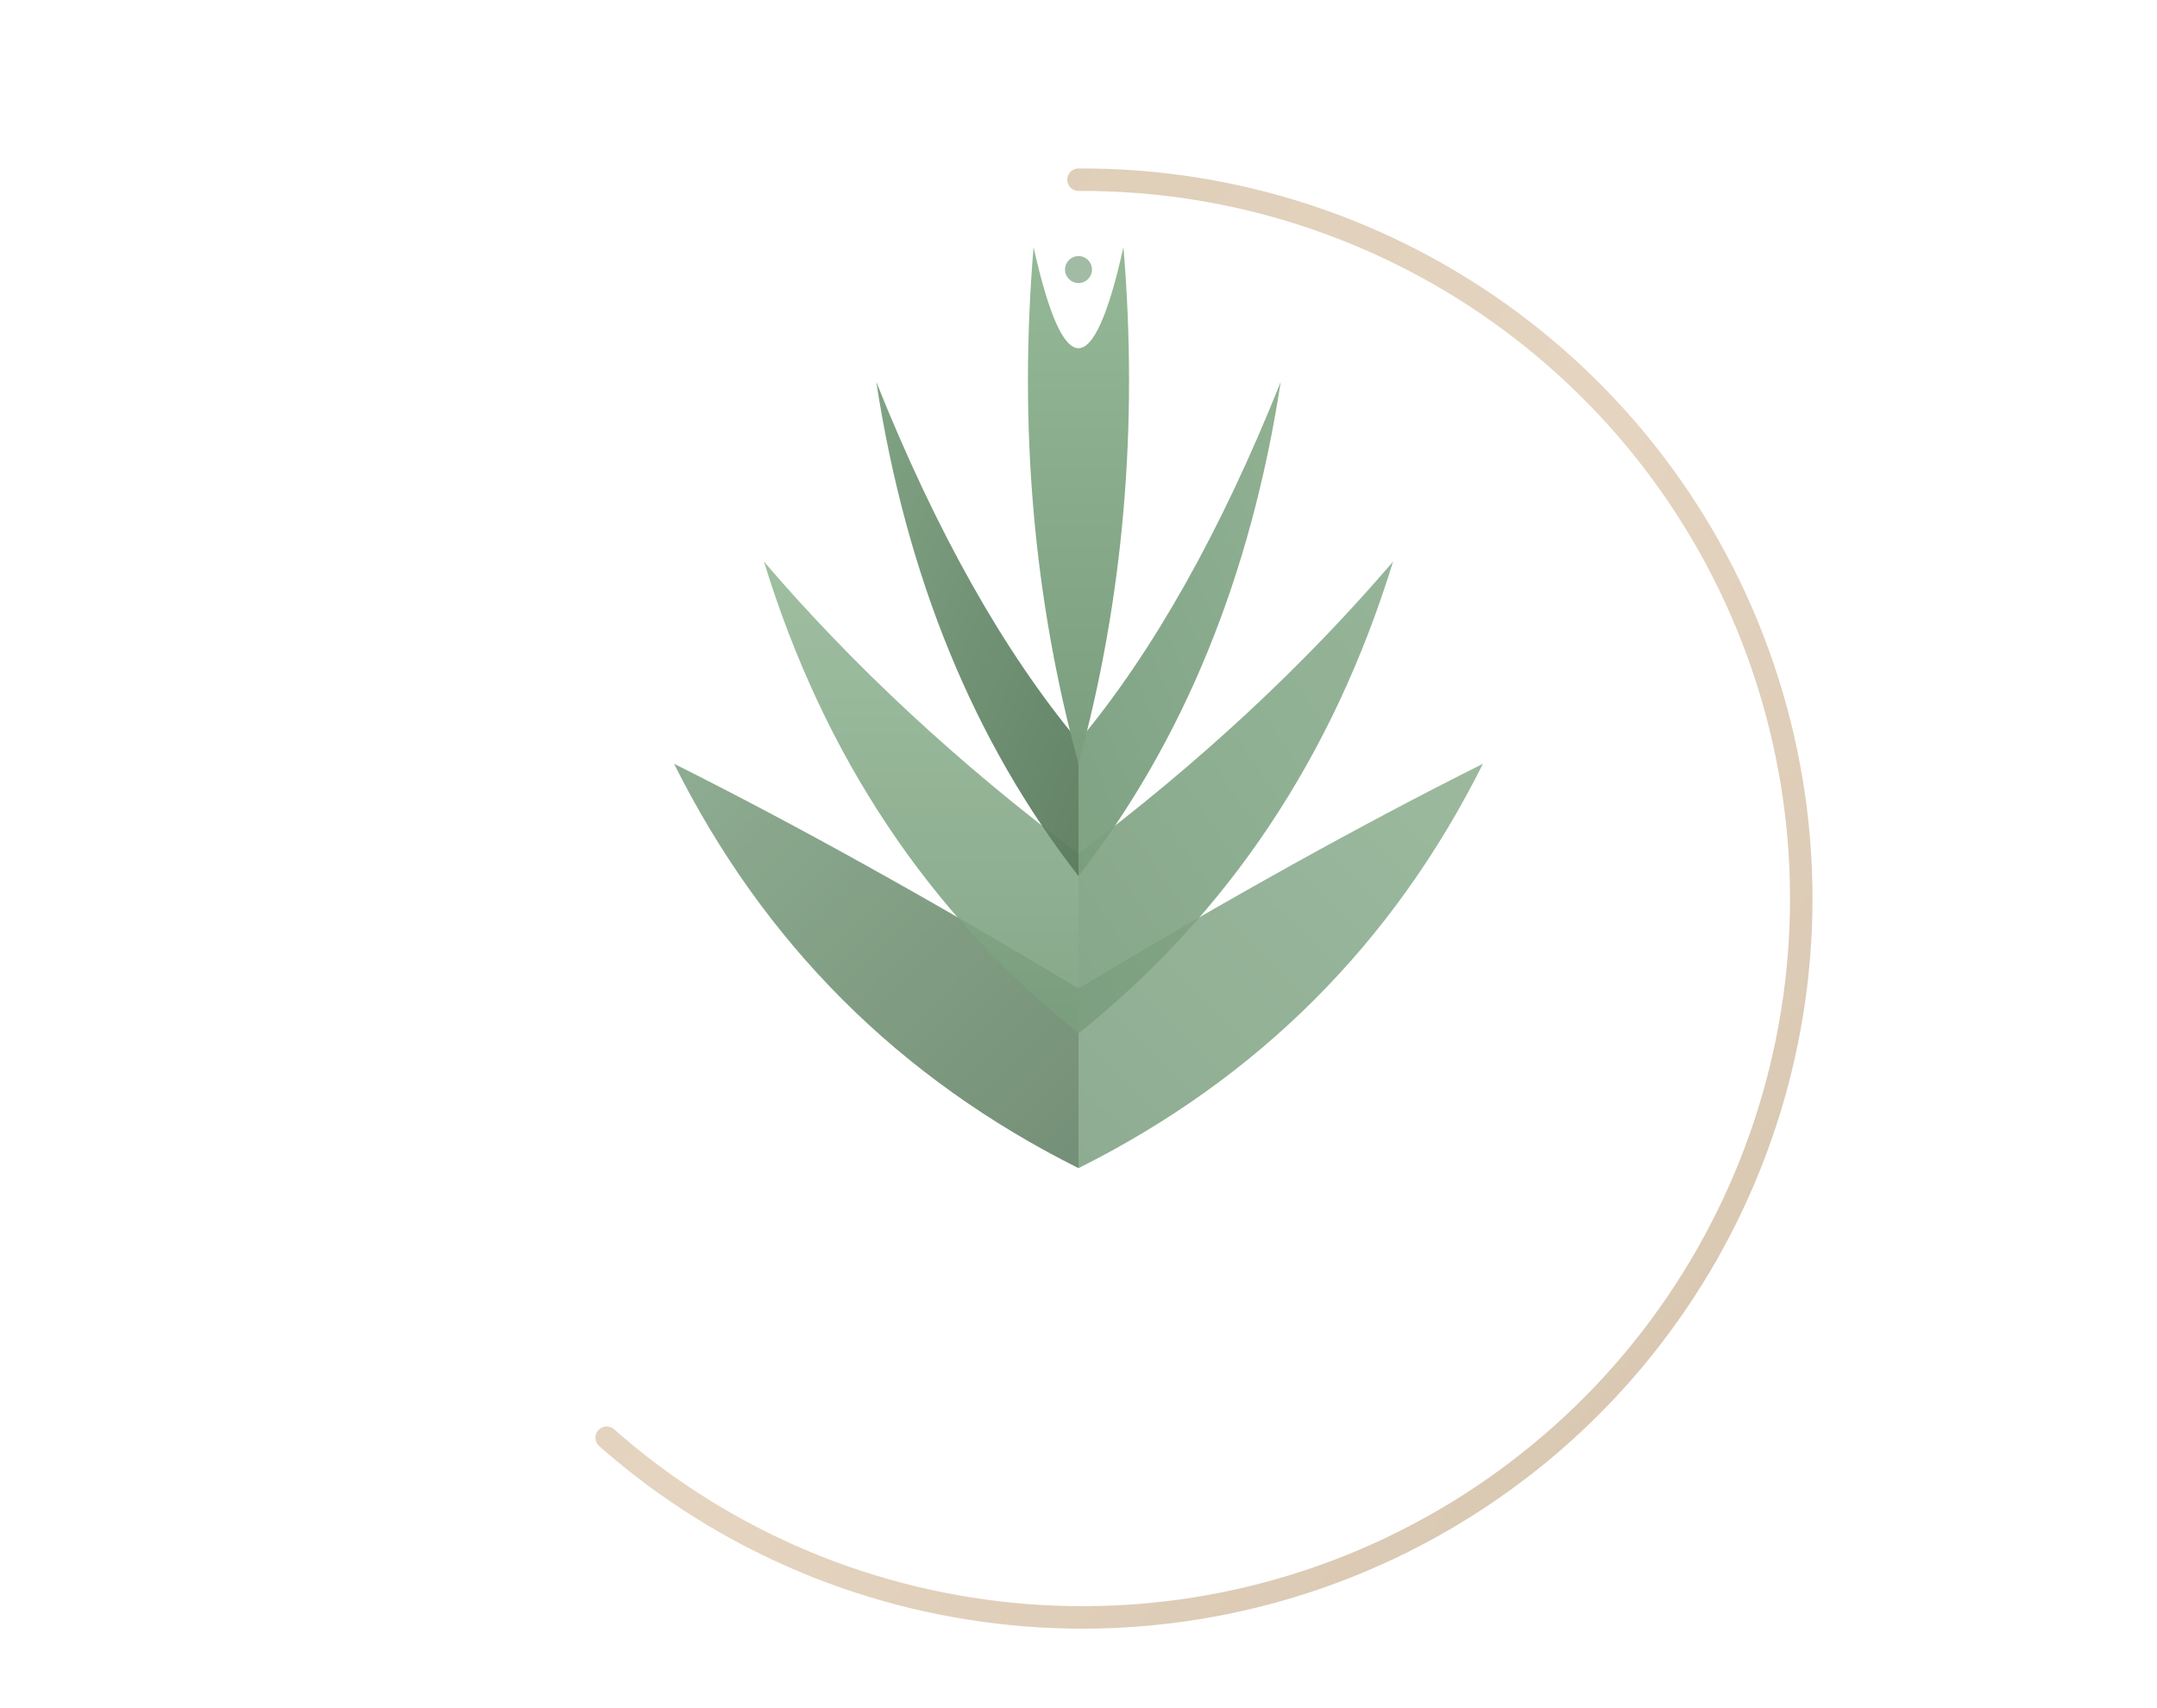
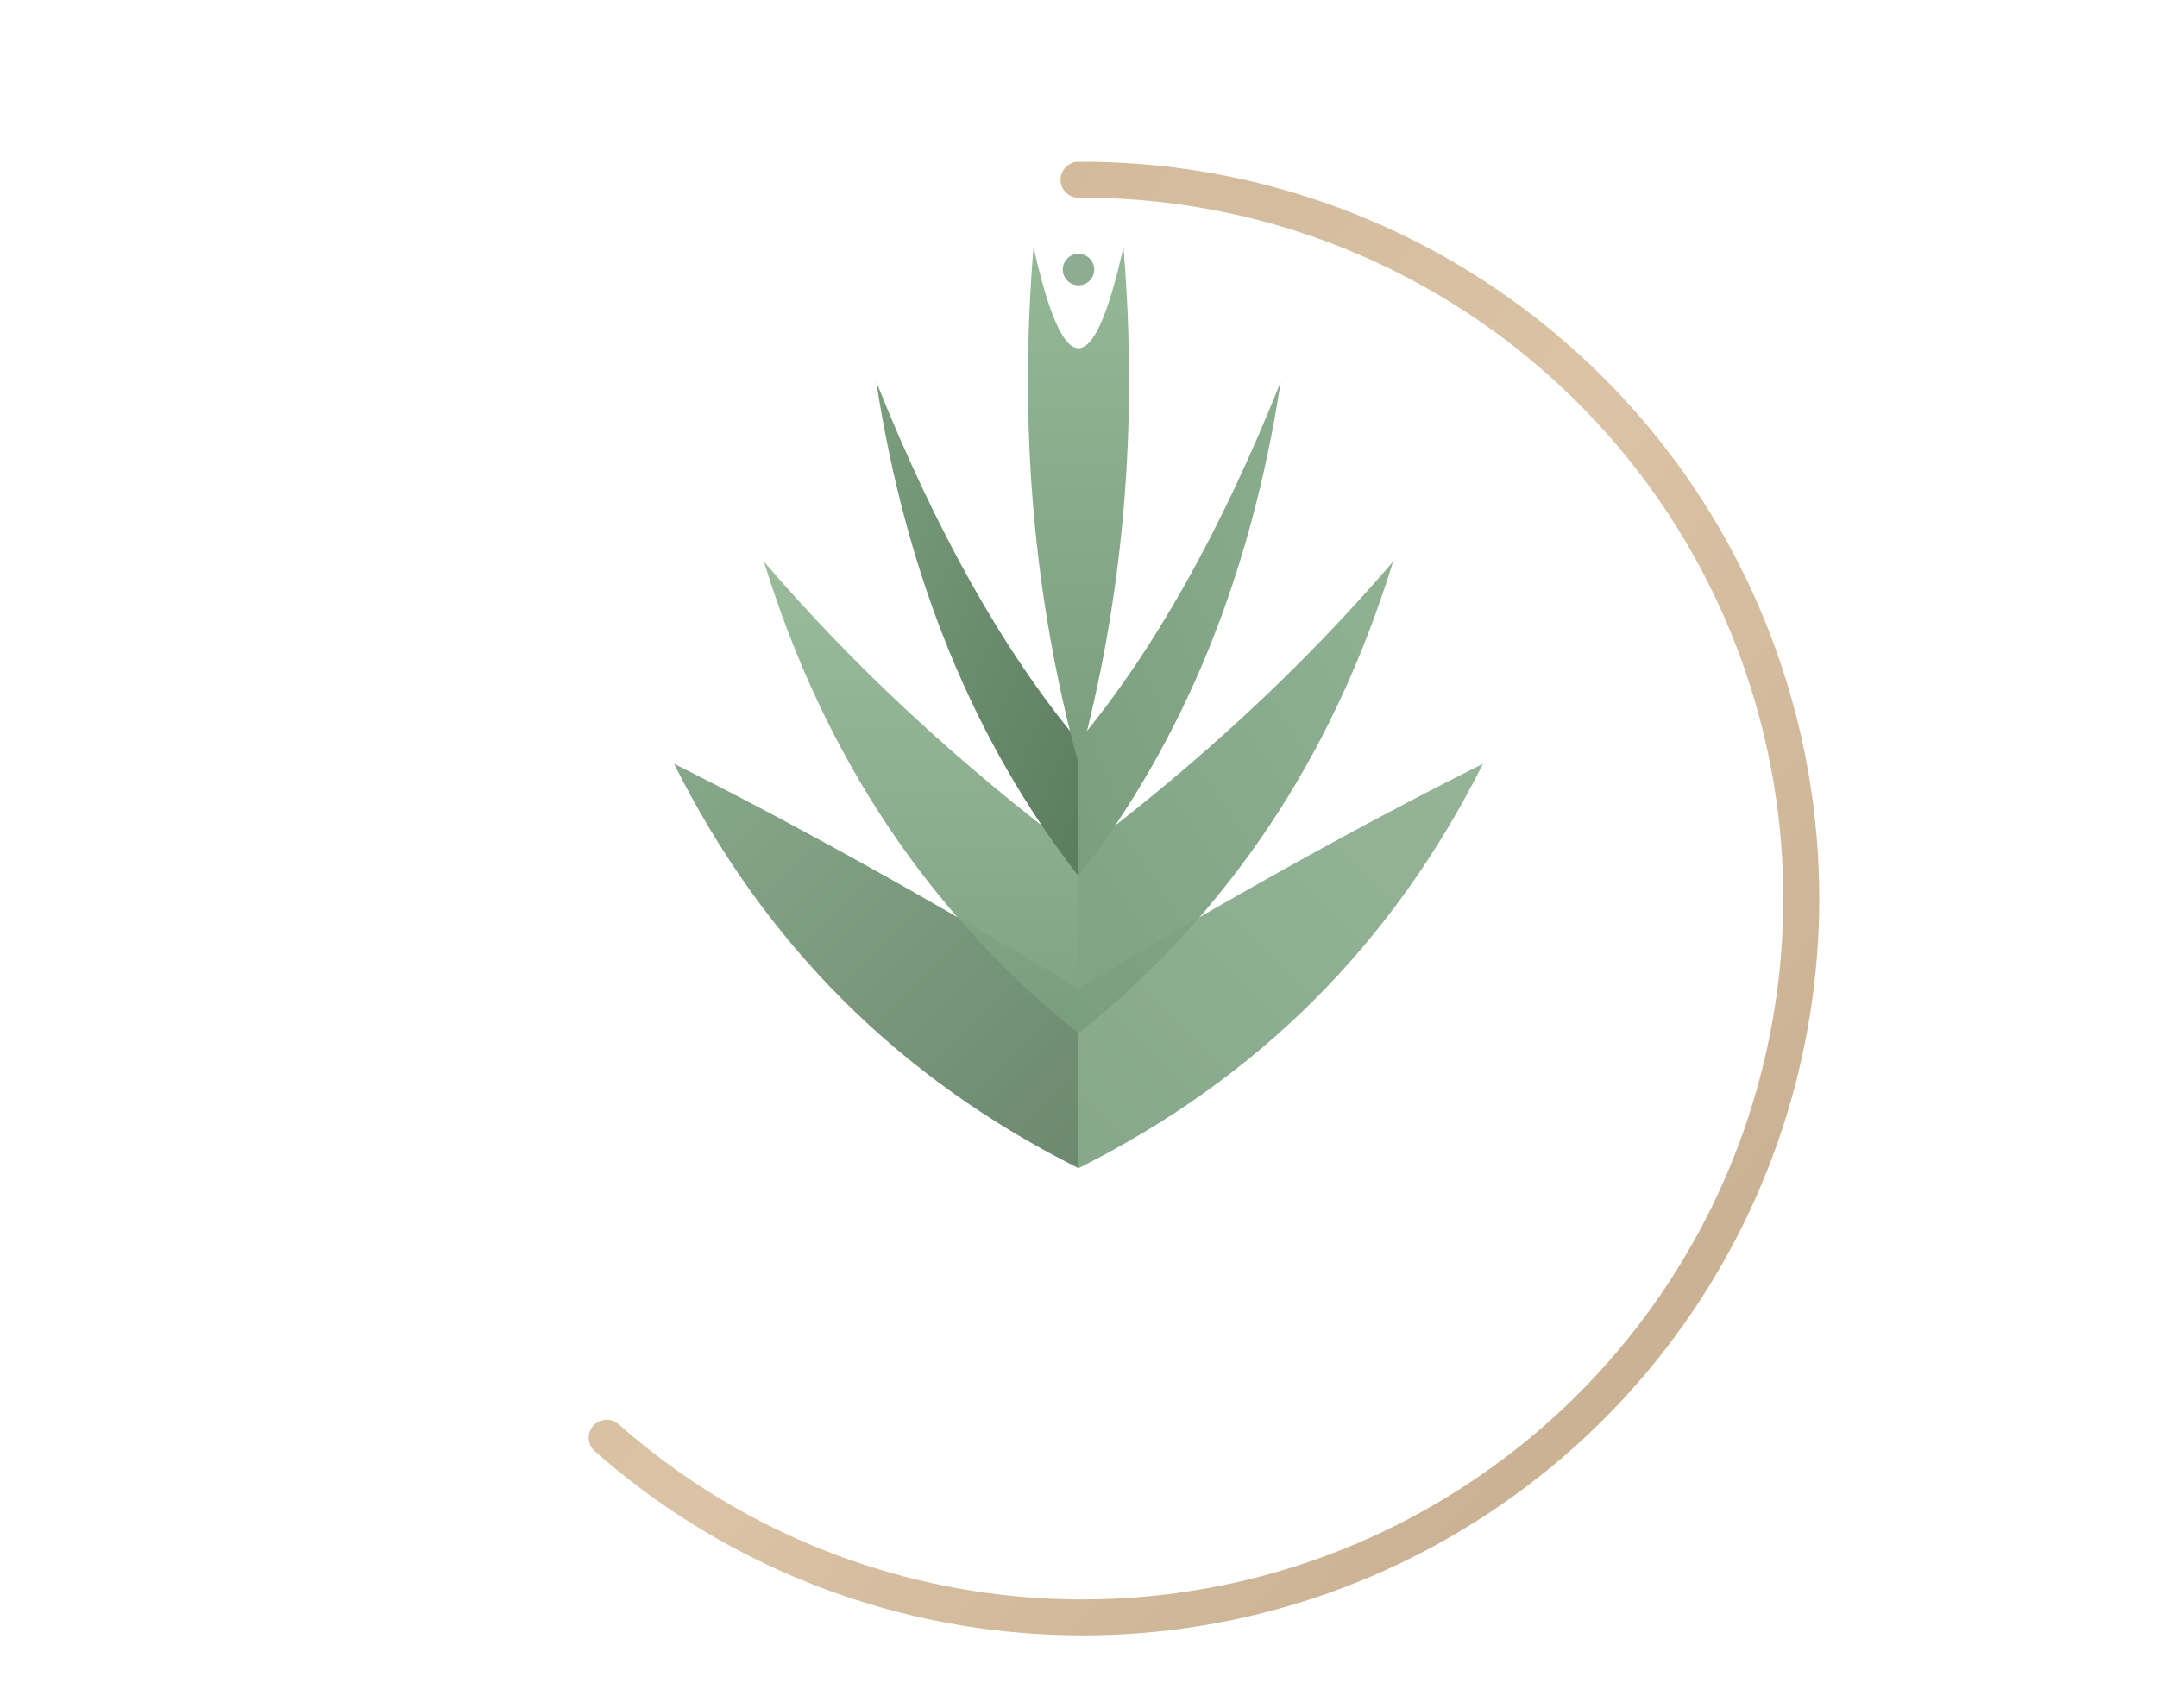
<svg xmlns="http://www.w3.org/2000/svg" viewBox="160 140 480 380" width="480" height="380">
  <defs>
    <linearGradient id="leafGrad1" x1="0%" y1="0%" x2="100%" y2="100%">
      <stop offset="0%" stop-color="#7a9e7e" />
      <stop offset="100%" stop-color="#5c7c5f" />
    </linearGradient>
    <linearGradient id="leafGrad2" x1="100%" y1="0%" x2="0%" y2="100%">
      <stop offset="0%" stop-color="#8aad8d" />
      <stop offset="100%" stop-color="#7a9e7e" />
    </linearGradient>
    <linearGradient id="leafGrad3" x1="50%" y1="0%" x2="50%" y2="100%">
      <stop offset="0%" stop-color="#95b897" />
      <stop offset="100%" stop-color="#7a9e7e" />
    </linearGradient>
    <linearGradient id="leafGrad4" x1="0%" y1="100%" x2="100%" y2="0%">
      <stop offset="0%" stop-color="#7a9e7e" />
      <stop offset="100%" stop-color="#8aad8d" />
    </linearGradient>
    <linearGradient id="stemGrad" x1="50%" y1="0%" x2="50%" y2="100%">
      <stop offset="0%" stop-color="#7a9e7e" />
      <stop offset="100%" stop-color="#5c7c5f" />
    </linearGradient>
    <linearGradient id="circleGrad" x1="0%" y1="0%" x2="100%" y2="100%">
      <stop offset="0%" stop-color="#c4a882" />
      <stop offset="50%" stop-color="#d4b896" />
      <stop offset="100%" stop-color="#b89b76" />
    </linearGradient>
  </defs>
-   <path d="M 400 180.0 A 160.0 160.0 0 1 1 295.0 460.0" fill="none" stroke="url(#circleGrad)" stroke-width="5.0" stroke-linecap="round" opacity="0.6" />
-   <path d="M 400 440.0 Q 400 380.0 400 310.0" fill="none" stroke="url(#stemGrad)" stroke-width="2.5" stroke-linecap="round" opacity="0.7" />
-   <path d="M 400 400.0 Q 340.0 370.0 310.0 310.0 Q 350.0 330.0 400 360.0 Z" fill="url(#leafGrad1)" opacity="0.85" />
-   <path d="M 400 400.0 Q 460.0 370.0 490.0 310.0 Q 450.0 330.0 400 360.0 Z" fill="url(#leafGrad2)" opacity="0.85" />
-   <path d="M 400 370.0 Q 350.0 330.0 330.0 265.0 Q 360.0 300.0 400 330.0 Z" fill="url(#leafGrad3)" opacity="0.9" />
-   <path d="M 400 370.0 Q 450.0 330.0 470.0 265.0 Q 440.0 300.0 400 330.0 Z" fill="url(#leafGrad4)" opacity="0.9" />
-   <path d="M 400 335.0 Q 365.0 290.0 355.0 225.0 Q 375.0 275.0 400 305.0 Z" fill="url(#leafGrad1)" opacity="0.95" />
-   <path d="M 400 335.0 Q 435.0 290.0 445.0 225.0 Q 425.0 275.0 400 305.0 Z" fill="url(#leafGrad2)" opacity="0.95" />
+   <path d="M 400 180.0 A 160.0 160.0 0 1 1 295.0 460.0" fill="none" stroke="url(#circleGrad)" stroke-width="8" stroke-linecap="round" opacity="0.85" />
+   <path d="M 400 440.0 Q 400 380.0 400 310.0" fill="none" stroke="url(#stemGrad)" stroke-width="3.5" stroke-linecap="round" opacity="0.8" />
+   <path d="M 400 400.0 Q 340.0 370.0 310.0 310.0 Q 350.0 330.0 400 360.0 Z" fill="url(#leafGrad1)" opacity="0.9" />
+   <path d="M 400 400.0 Q 460.0 370.0 490.0 310.0 Q 450.0 330.0 400 360.0 Z" fill="url(#leafGrad2)" opacity="0.9" />
+   <path d="M 400 370.0 Q 350.0 330.0 330.0 265.0 Q 360.0 300.0 400 330.0 Z" fill="url(#leafGrad3)" opacity="0.95" />
+   <path d="M 400 370.0 Q 450.0 330.0 470.0 265.0 Q 440.0 300.0 400 330.0 Z" fill="url(#leafGrad4)" opacity="0.95" />
+   <path d="M 400 335.0 Q 365.0 290.0 355.0 225.0 Q 375.0 275.0 400 305.0 Z" fill="url(#leafGrad1)" opacity="1" />
+   <path d="M 400 335.0 Q 435.0 290.0 445.0 225.0 Q 425.0 275.0 400 305.0 Z" fill="url(#leafGrad2)" opacity="1" />
  <path d="M 400 310.0 Q 385.0 255.0 390.0 195.0 Q 400 240.0 410.0 195.0 Q 415.0 255.0 400 310.0 Z" fill="url(#leafGrad3)" opacity="1" />
-   <circle cx="400" cy="200.0" r="3.0" fill="#7a9e7e" opacity="0.7" />
+   <circle cx="400" cy="200.0" r="3.5" fill="#7a9e7e" opacity="0.85" />
</svg>
